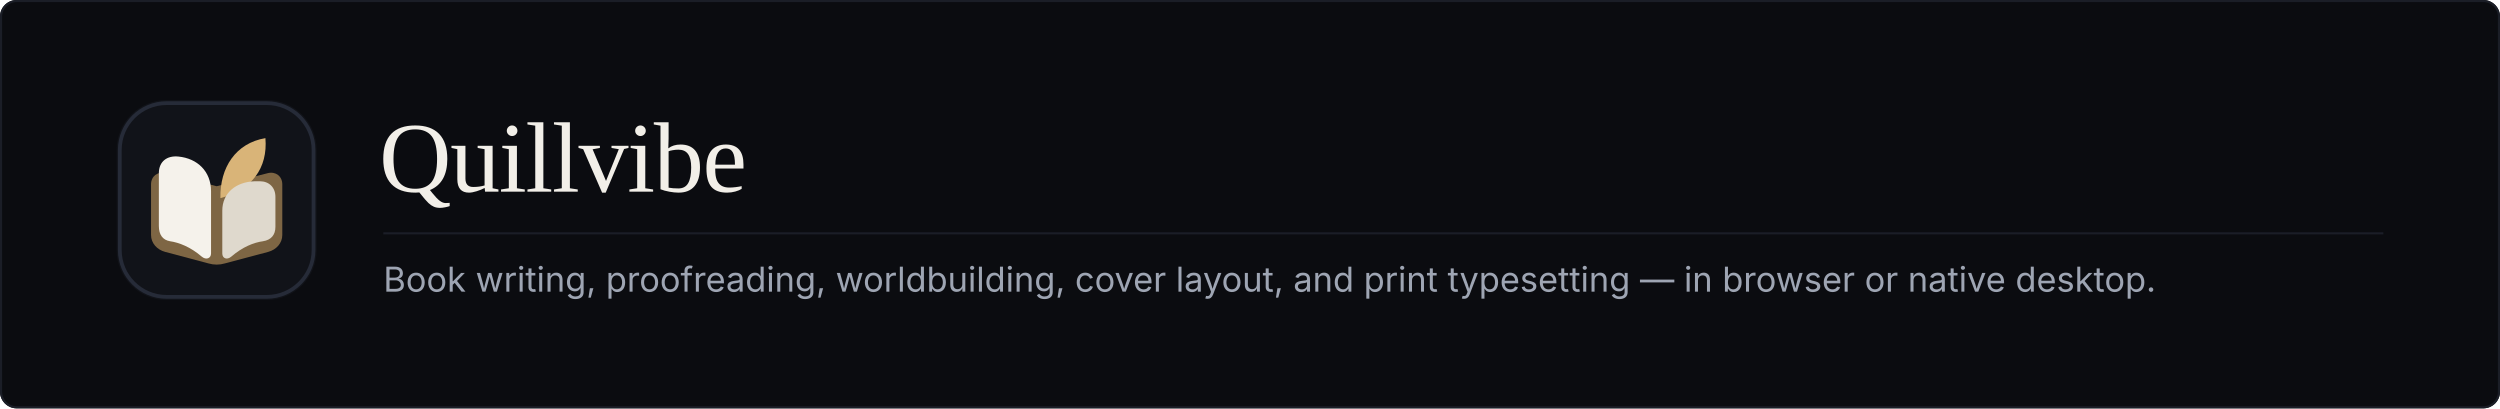
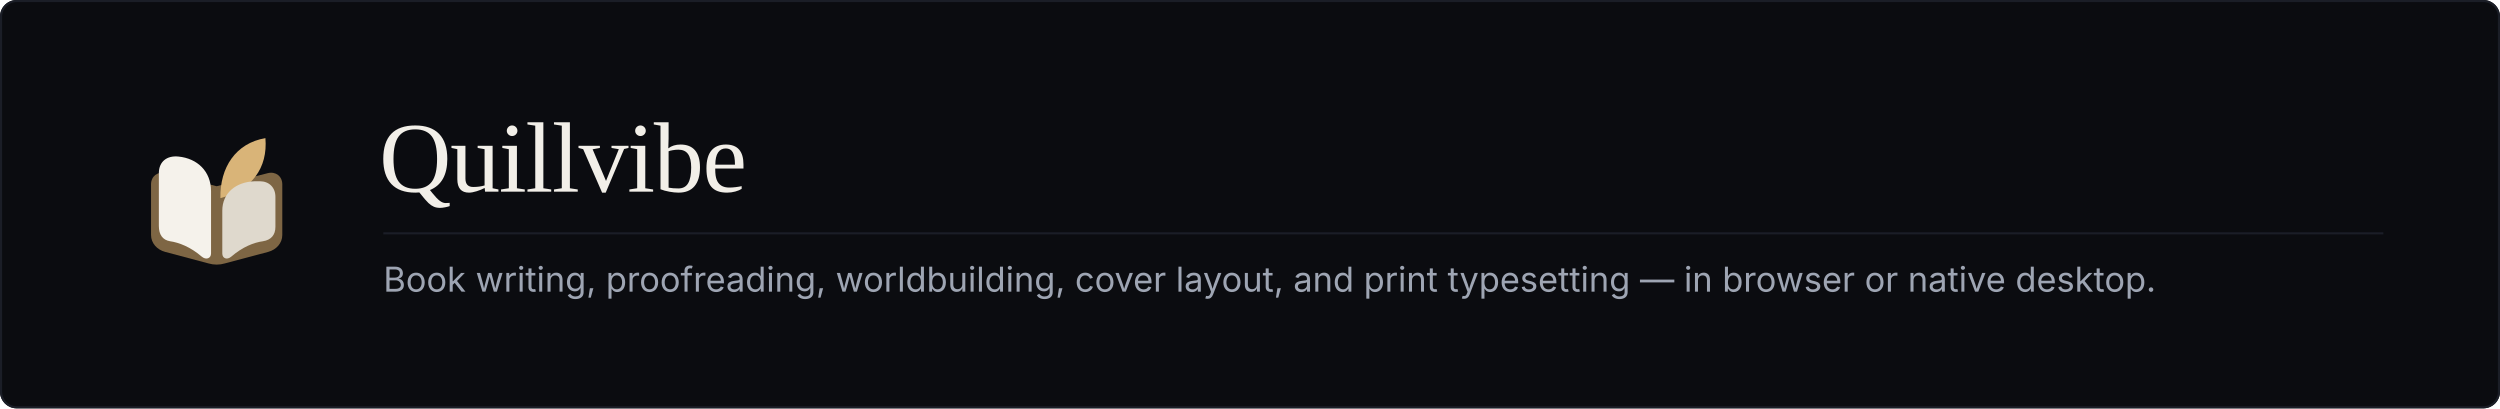
<svg xmlns="http://www.w3.org/2000/svg" viewBox="0 0 1200 196" width="1200" height="196" fill="none">
  <rect width="1200" height="196" rx="8" fill="#0b0c10" />
  <rect x="0.5" y="0.5" width="1199" height="195" rx="7.5" stroke="#1b1e27" />
  <g transform="translate(56, 48) scale(1.5)">
-     <rect x="0" y="0" width="64" height="64" rx="16" fill="#111319" />
-     <rect x="1" y="1" width="62" height="62" rx="15" stroke="#262b38" stroke-width="1.2" />
    <path d="M11 27C11 24.4 13.1 22.8 15.6 23.4L32 27.6L48.4 23.4C50.9 22.8 53 24.4 53 27V43.2C53 45.8 51.1 47.9 48.5 48.6L34.6 52.3C32.9 52.8 31.1 52.8 29.4 52.3L15.5 48.6C12.9 47.9 11 45.8 11 43.2V27Z" fill="#7e6644" />
    <path d="M33.2 31.4C33 21.6 38.1 13.8 47.6 12.2C48.4 21.8 43.2 28.8 33.2 31.4Z" fill="#d9b478" />
    <path d="M13.5 23.4C13.5 19.7 16.1 17.7 19.8 18.1C25.8 18.7 30.2 22.8 30.2 29.2V49.1C30.2 50.7 28.6 51.3 27.2 50.1C23.6 47 19.9 45.6 17.1 45.2C14.7 44.8 13.5 43.1 13.5 40.3V23.4Z" fill="#f5f2eb" />
    <path d="M33.8 35.4C33.8 29.8 38.1 26.2 44.2 26H45.8C48.8 26 50.8 28 50.8 31V40.6C50.8 43.2 49.4 44.8 46.8 45.2C43.9 45.6 40.3 47 36.7 50.1C35.3 51.3 33.8 50.7 33.8 49.1V35.4Z" fill="#dfd9cd" />
  </g>
  <text x="182" y="92" fill="#f2efe8" font-family="Georgia, 'Times New Roman', serif" font-size="48" font-weight="500" letter-spacing="-0.6">Quillvibe</text>
  <line x1="184" y1="112" x2="1144" y2="112" stroke="#1b1e27" />
  <text x="184" y="140" fill="#9ea5b3" font-family="Inter, -apple-system, BlinkMacSystemFont, 'Segoe UI', sans-serif" font-size="16.5">
    Book writing, proofreading, worldbuilding, cover layout, and print typesetting — in browser or native desktop.
  </text>
</svg>
